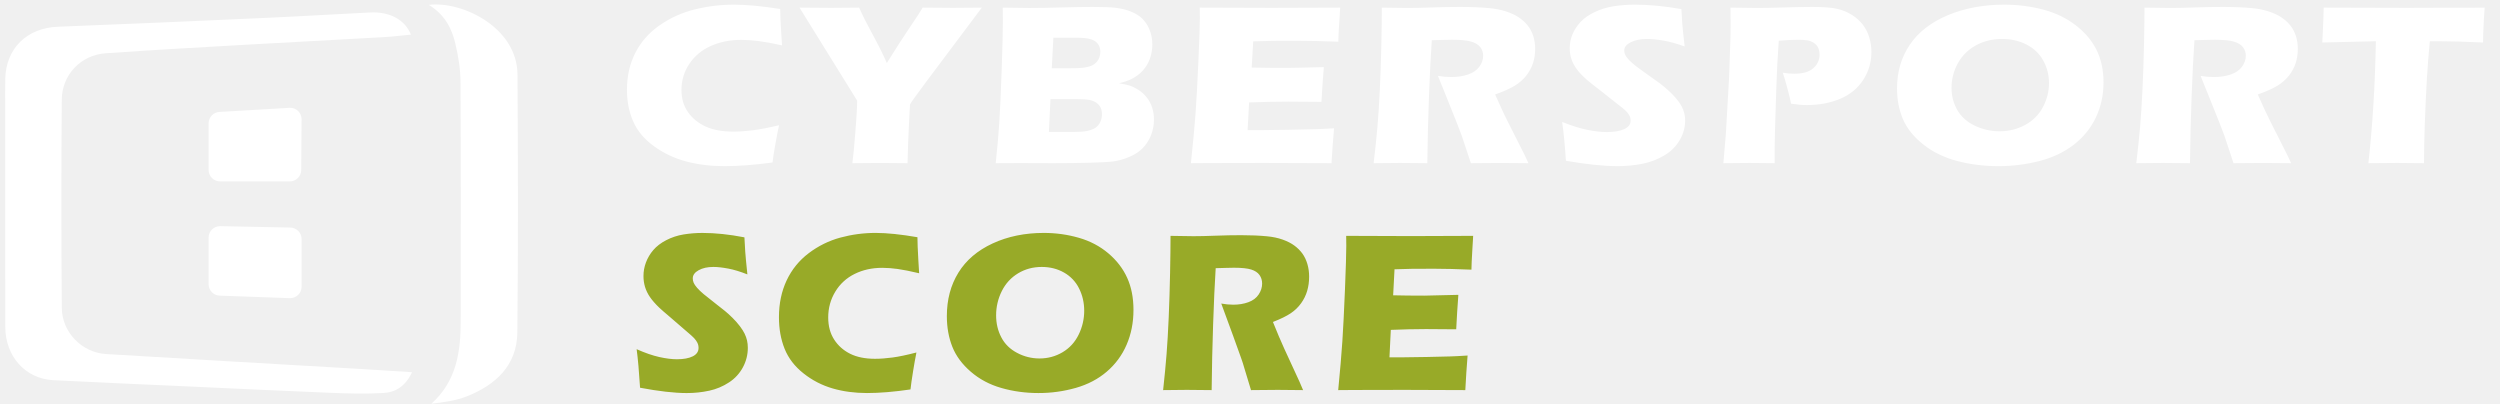
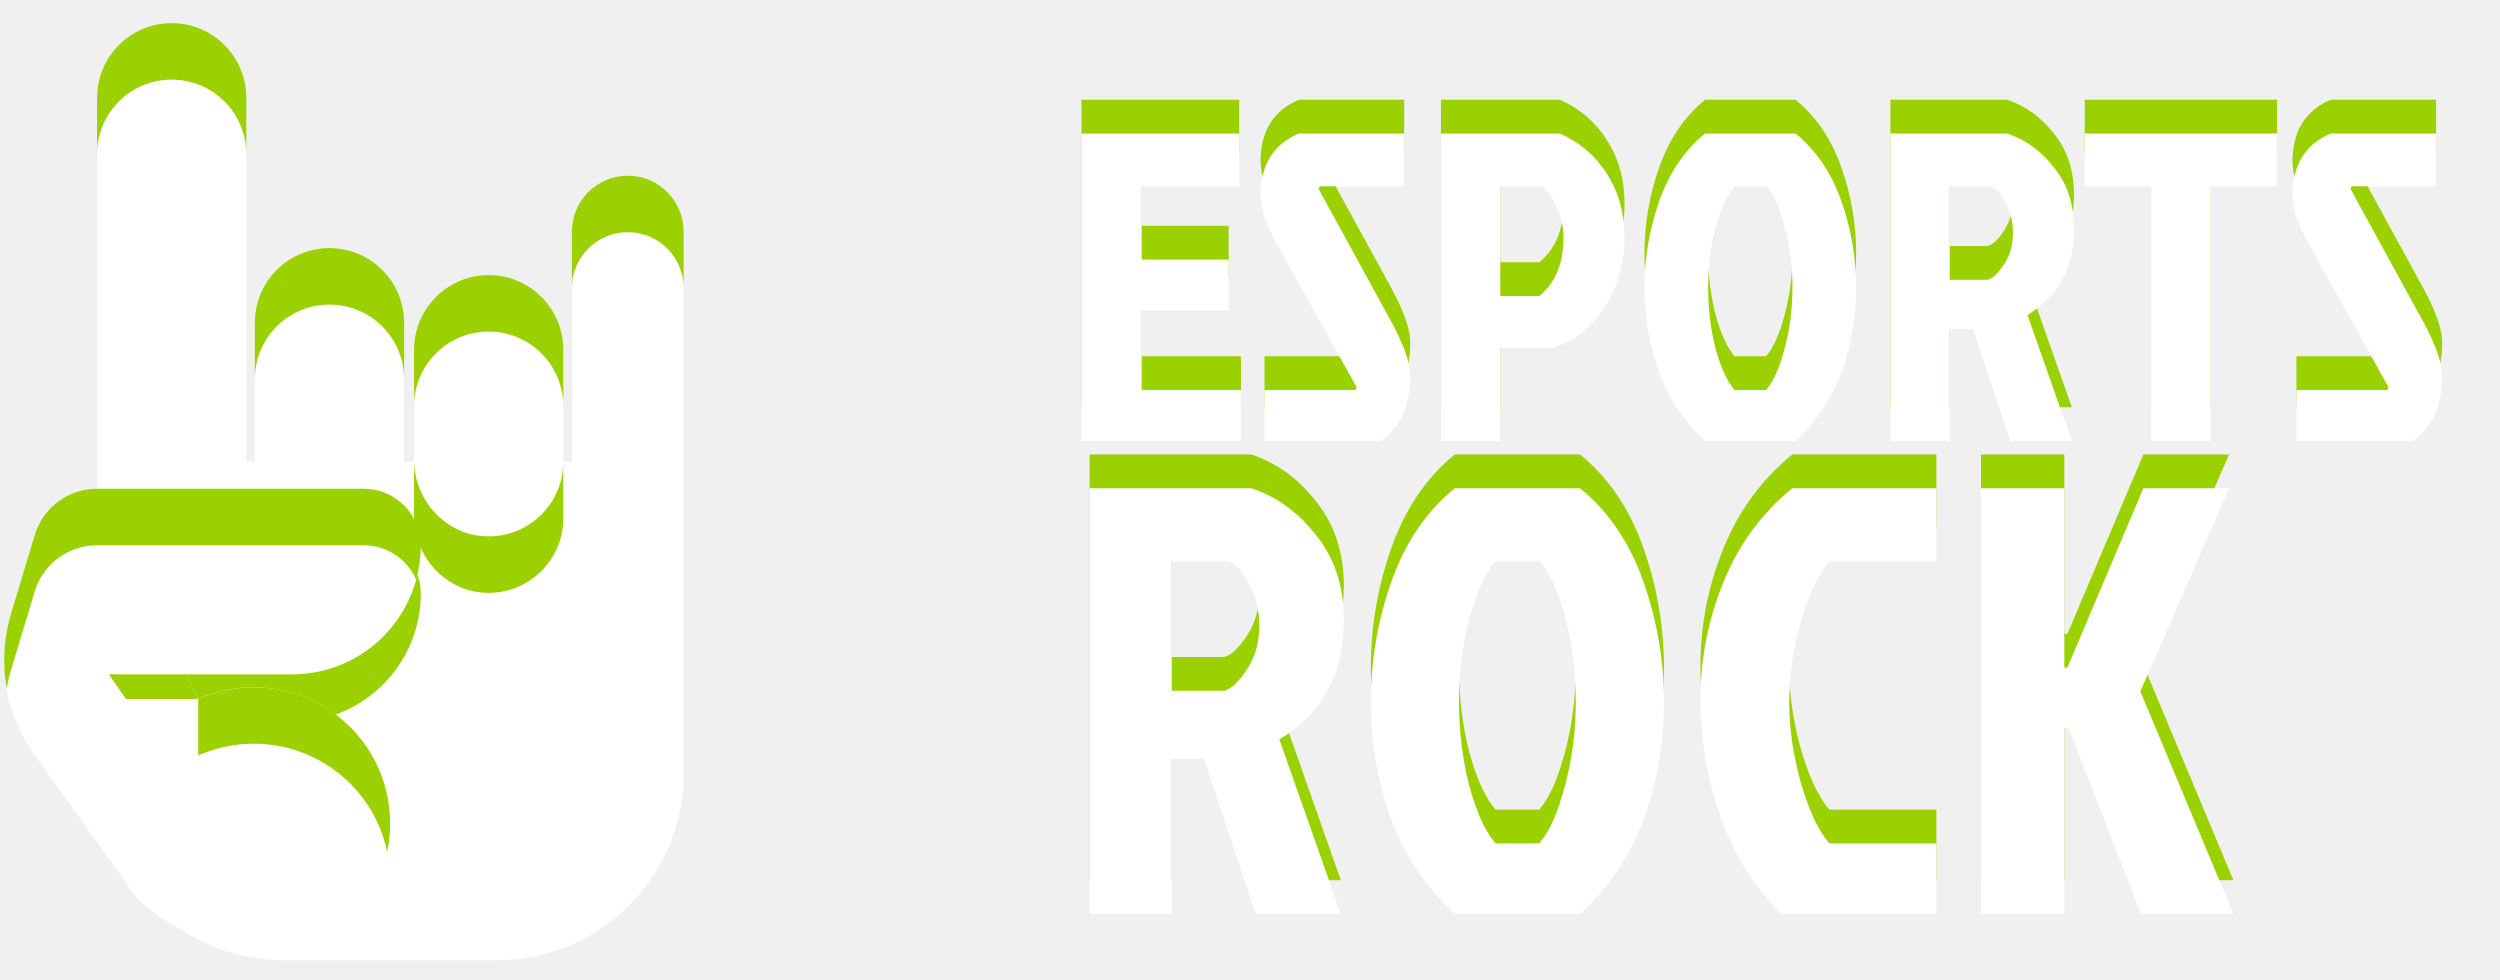
- <svg xmlns="http://www.w3.org/2000/svg" width="161" height="26" viewBox="0 0 161 26" fill="none">
-   <path d="M50.171 8.065C50.106 8.353 50.028 8.754 49.936 9.268C49.843 9.783 49.782 10.182 49.749 10.465C48.592 10.621 47.56 10.7 46.652 10.7C45.776 10.7 44.961 10.601 44.207 10.402C43.452 10.203 42.746 9.872 42.132 9.427C41.502 8.974 41.052 8.442 40.782 7.83C40.511 7.219 40.376 6.534 40.376 5.775C40.376 4.89 40.559 4.093 40.924 3.386C41.28 2.689 41.82 2.082 42.496 1.618C43.167 1.151 43.931 0.807 44.747 0.605C45.571 0.401 46.422 0.298 47.276 0.3C48.076 0.3 49.065 0.393 50.244 0.579L50.26 1.196C50.27 1.465 50.287 1.761 50.309 2.084L50.365 2.921C49.733 2.783 49.221 2.691 48.829 2.642C48.468 2.595 48.103 2.57 47.738 2.568C47.009 2.568 46.352 2.701 45.768 2.965C45.195 3.22 44.716 3.62 44.39 4.117C44.054 4.621 43.887 5.179 43.887 5.79C43.887 6.348 44.027 6.826 44.309 7.225C44.59 7.624 44.97 7.932 45.448 8.15C45.926 8.368 46.517 8.476 47.219 8.476C47.603 8.476 48.021 8.448 48.472 8.392C48.923 8.336 49.49 8.226 50.171 8.065V8.065ZM54.893 10.509C54.947 10.113 55.012 9.44 55.087 8.491C55.163 7.542 55.201 6.871 55.201 6.48L51.488 0.491C52.303 0.501 52.976 0.506 53.505 0.506C54.013 0.506 54.62 0.501 55.328 0.491C55.544 0.98 55.837 1.563 56.208 2.241C56.578 2.919 56.879 3.524 57.112 4.057C57.733 3.064 58.232 2.29 58.611 1.735C58.989 1.18 59.259 0.765 59.421 0.491C60.108 0.501 60.769 0.506 61.402 0.506C61.737 0.506 62.346 0.501 63.228 0.491L59.669 5.239C58.96 6.188 58.606 6.685 58.606 6.729L58.599 6.803V6.876L58.591 6.95L58.534 8.065C58.496 8.804 58.466 9.619 58.445 10.509C57.683 10.499 57.093 10.495 56.677 10.495C56.25 10.494 55.656 10.499 54.893 10.509ZM64.124 10.509C64.236 9.433 64.312 8.586 64.35 7.97C64.404 7.128 64.457 5.973 64.508 4.506C64.559 3.038 64.585 2.003 64.585 1.401C64.585 1.186 64.582 0.883 64.577 0.491C65.296 0.506 65.866 0.514 66.288 0.514C66.877 0.514 67.564 0.502 68.347 0.48C69.131 0.458 69.804 0.447 70.366 0.447C71.042 0.447 71.523 0.465 71.81 0.499C72.188 0.543 72.519 0.621 72.803 0.734C73.086 0.846 73.324 0.985 73.513 1.152C73.728 1.354 73.896 1.594 74.007 1.857C74.144 2.177 74.212 2.518 74.209 2.862C74.209 3.141 74.171 3.407 74.092 3.662C74.021 3.902 73.909 4.131 73.76 4.341C73.628 4.527 73.465 4.694 73.277 4.836C73.117 4.957 72.942 5.061 72.754 5.144C72.584 5.218 72.356 5.291 72.069 5.365C72.356 5.408 72.585 5.459 72.759 5.515C72.931 5.571 73.117 5.662 73.314 5.786C73.519 5.919 73.699 6.081 73.844 6.267C74.003 6.466 74.122 6.688 74.197 6.924C74.276 7.166 74.315 7.422 74.315 7.691C74.318 8.049 74.249 8.405 74.112 8.741C73.977 9.068 73.788 9.35 73.545 9.584C73.339 9.786 73.072 9.956 72.742 10.098C72.413 10.24 72.074 10.338 71.728 10.392C71.448 10.431 70.935 10.46 70.192 10.48C69.449 10.499 68.661 10.509 67.828 10.509L65.696 10.502L64.124 10.509V10.509ZM67.55 8.498H69.108C69.519 8.498 69.822 8.476 70.017 8.432C70.255 8.378 70.436 8.307 70.56 8.219C70.685 8.131 70.784 8.011 70.857 7.86C70.932 7.699 70.969 7.527 70.966 7.353C70.966 7.192 70.937 7.05 70.877 6.928C70.818 6.806 70.726 6.7 70.61 6.62C70.491 6.536 70.344 6.476 70.172 6.439C69.999 6.403 69.728 6.384 69.361 6.384H67.65L67.55 8.498V8.498ZM67.735 4.395H68.889C69.267 4.395 69.537 4.387 69.696 4.37C69.855 4.353 70.011 4.322 70.163 4.278C70.312 4.235 70.448 4.16 70.557 4.058C70.668 3.955 70.746 3.84 70.793 3.713C70.839 3.586 70.862 3.459 70.862 3.331C70.862 3.15 70.814 2.989 70.72 2.847C70.625 2.705 70.472 2.6 70.262 2.531C70.051 2.463 69.729 2.428 69.296 2.428H67.837L67.735 4.395V4.395ZM76.694 10.509C76.829 9.246 76.928 8.19 76.991 7.338C77.053 6.487 77.115 5.356 77.177 3.944C77.24 2.533 77.271 1.597 77.271 1.137L77.263 0.491C78.538 0.501 80.081 0.506 81.892 0.506C83.561 0.506 85.034 0.501 86.31 0.491L86.294 0.732C86.288 0.791 86.275 1.003 86.253 1.369L86.204 2.166C86.194 2.339 86.188 2.512 86.188 2.686C85.145 2.646 84.269 2.627 83.561 2.627C82.782 2.627 82.257 2.628 81.984 2.63C81.711 2.633 81.285 2.644 80.707 2.663L80.609 4.351C81.352 4.367 82.095 4.374 82.839 4.373C83.142 4.373 83.948 4.356 85.255 4.322C85.202 4.948 85.15 5.694 85.101 6.56C84.383 6.552 83.664 6.547 82.946 6.545C82.201 6.545 81.366 6.563 80.442 6.597L80.346 8.38H81.278C81.553 8.38 82.123 8.373 82.987 8.358L84.665 8.321C84.913 8.317 85.329 8.297 85.913 8.263C85.846 9.011 85.792 9.759 85.75 10.509C84.432 10.499 82.985 10.494 81.412 10.494L77.845 10.501L76.694 10.509V10.509ZM88.462 10.509C88.565 9.648 88.646 8.872 88.706 8.183C88.766 7.493 88.817 6.693 88.861 5.783C88.903 4.872 88.936 3.912 88.958 2.902C88.98 1.892 88.99 1.088 88.99 0.491C89.666 0.506 90.212 0.513 90.628 0.513C91.061 0.513 91.588 0.502 92.209 0.48C92.831 0.458 93.436 0.447 94.025 0.447C94.717 0.447 95.334 0.471 95.873 0.52C96.279 0.555 96.648 0.626 96.98 0.734C97.313 0.841 97.592 0.972 97.819 1.126C98.036 1.271 98.227 1.446 98.386 1.644C98.537 1.834 98.655 2.059 98.739 2.315C98.823 2.572 98.865 2.847 98.865 3.141C98.865 3.468 98.819 3.776 98.727 4.062C98.635 4.348 98.49 4.617 98.293 4.869C98.095 5.121 97.847 5.339 97.547 5.522C97.247 5.705 96.827 5.893 96.286 6.084L96.708 7.016C96.827 7.275 96.953 7.54 97.089 7.808L98.175 9.959C98.224 10.052 98.31 10.235 98.434 10.509C97.835 10.502 97.236 10.497 96.636 10.495C96.247 10.495 95.61 10.499 94.724 10.509C94.637 10.255 94.48 9.783 94.253 9.093C94.183 8.868 94.105 8.645 94.017 8.425C93.888 8.077 93.695 7.591 93.441 6.964L92.605 4.887C92.897 4.936 93.183 4.961 93.464 4.961C93.858 4.961 94.217 4.907 94.538 4.799C94.86 4.692 95.103 4.525 95.268 4.3C95.433 4.075 95.515 3.838 95.515 3.588C95.515 3.378 95.453 3.193 95.329 3.034C95.205 2.875 95.009 2.756 94.741 2.678C94.474 2.599 94.061 2.56 93.505 2.56C93.315 2.56 93.119 2.564 92.916 2.571C92.713 2.579 92.478 2.585 92.207 2.59C92.138 3.593 92.077 4.816 92.024 6.259C91.971 7.675 91.936 9.092 91.919 10.509C91.332 10.501 90.745 10.496 90.158 10.494C89.845 10.494 89.279 10.499 88.462 10.509V10.509ZM100.846 10.355C100.776 9.312 100.695 8.479 100.603 7.852C101.21 8.097 101.749 8.267 102.224 8.362C102.696 8.458 103.113 8.505 103.47 8.505C103.942 8.505 104.316 8.442 104.595 8.318C104.874 8.193 105.013 8.009 105.013 7.764C105.013 7.681 105 7.601 104.973 7.525C104.946 7.45 104.894 7.364 104.819 7.268C104.743 7.173 104.635 7.069 104.494 6.957L102.966 5.753C102.609 5.479 102.359 5.281 102.218 5.159C101.932 4.909 101.708 4.677 101.548 4.461C101.389 4.246 101.272 4.027 101.199 3.805C101.126 3.582 101.09 3.346 101.09 3.096C101.09 2.798 101.147 2.505 101.264 2.219C101.38 1.933 101.555 1.665 101.787 1.415C102.019 1.166 102.327 0.951 102.712 0.77C103.098 0.588 103.514 0.463 103.943 0.399C104.391 0.332 104.844 0.299 105.298 0.3C106.21 0.3 107.206 0.396 108.282 0.586C108.298 0.924 108.317 1.233 108.338 1.514C108.36 1.796 108.411 2.289 108.492 2.993C107.994 2.812 107.541 2.686 107.13 2.615C106.719 2.544 106.365 2.509 106.068 2.509C105.645 2.509 105.296 2.58 105.017 2.722C104.739 2.864 104.6 3.04 104.6 3.25C104.6 3.348 104.621 3.444 104.665 3.536C104.708 3.629 104.789 3.738 104.908 3.863C105.027 3.988 105.184 4.125 105.378 4.274C105.679 4.5 105.984 4.722 106.294 4.938L106.878 5.356C107.051 5.484 107.237 5.638 107.437 5.819C107.624 5.986 107.797 6.165 107.957 6.355C108.102 6.53 108.215 6.692 108.293 6.839C108.371 6.986 108.429 7.134 108.467 7.283C108.505 7.432 108.524 7.593 108.524 7.764C108.524 8.204 108.407 8.624 108.175 9.023C107.943 9.421 107.603 9.76 107.186 10.006C106.758 10.263 106.281 10.446 105.779 10.546C105.248 10.65 104.706 10.702 104.162 10.7C103.286 10.7 102.181 10.585 100.846 10.355ZM110.985 10.509L111.145 8.63L111.355 4.961L111.443 2.362C111.449 2.083 111.451 1.805 111.451 1.526C111.451 1.315 111.449 0.97 111.443 0.491C112.157 0.505 112.73 0.513 113.163 0.513C113.58 0.513 114.15 0.502 114.875 0.48C115.488 0.46 116.102 0.449 116.716 0.447C117.44 0.447 117.977 0.488 118.326 0.571C118.664 0.65 118.984 0.783 119.27 0.964C119.542 1.134 119.779 1.347 119.968 1.592C120.157 1.841 120.296 2.118 120.381 2.41C120.474 2.716 120.519 3.028 120.519 3.346C120.519 4.001 120.344 4.6 119.992 5.144C119.641 5.687 119.146 6.093 118.509 6.362C117.871 6.631 117.154 6.766 116.36 6.766C116.068 6.766 115.73 6.737 115.346 6.678C115.303 6.453 115.222 6.118 115.103 5.672C114.984 5.227 114.887 4.897 114.811 4.682C115.049 4.726 115.298 4.748 115.557 4.748C116.103 4.748 116.51 4.629 116.778 4.392C117.045 4.155 117.179 3.865 117.179 3.522C117.179 3.356 117.149 3.208 117.09 3.078C117.031 2.949 116.932 2.839 116.806 2.759C116.678 2.677 116.531 2.621 116.376 2.598C116.199 2.572 116.02 2.56 115.841 2.561C115.646 2.561 115.444 2.566 115.233 2.576L114.552 2.62C114.477 3.668 114.423 4.718 114.391 5.768C114.321 7.872 114.287 9.134 114.287 9.555V10.509L112.672 10.494C112.445 10.494 111.882 10.499 110.985 10.509V10.509ZM129.077 0.3C129.942 0.3 130.774 0.406 131.574 0.616C132.374 0.826 133.074 1.163 133.674 1.625C134.274 2.087 134.722 2.619 135.02 3.221C135.317 3.823 135.466 4.516 135.466 5.298C135.466 6.12 135.302 6.875 134.975 7.562C134.659 8.236 134.175 8.835 133.561 9.312C132.944 9.792 132.209 10.143 131.355 10.366C130.488 10.59 129.59 10.703 128.688 10.7C127.774 10.7 126.898 10.591 126.06 10.373C125.223 10.156 124.494 9.803 123.875 9.316C123.256 8.829 122.817 8.287 122.557 7.69C122.299 7.094 122.168 6.431 122.168 5.701C122.168 4.63 122.443 3.689 122.992 2.88C123.54 2.07 124.354 1.437 125.433 0.982C126.51 0.528 127.725 0.3 129.077 0.3V0.3ZM128.931 2.509C128.309 2.509 127.747 2.647 127.244 2.924C126.741 3.201 126.355 3.585 126.085 4.076C125.814 4.568 125.675 5.109 125.679 5.658C125.679 6.177 125.802 6.651 126.048 7.082C126.295 7.512 126.669 7.849 127.171 8.091C127.662 8.33 128.211 8.455 128.768 8.454C129.369 8.454 129.919 8.318 130.418 8.047C130.919 7.775 131.3 7.394 131.562 6.902C131.824 6.41 131.955 5.895 131.955 5.357C131.955 4.834 131.833 4.351 131.59 3.908C131.357 3.474 130.984 3.115 130.52 2.876C130.05 2.632 129.52 2.509 128.931 2.509V2.509ZM137.577 10.509C137.68 9.648 137.761 8.872 137.821 8.183C137.88 7.493 137.932 6.693 137.975 5.783C138.019 4.872 138.052 3.912 138.073 2.902C138.094 1.892 138.105 1.088 138.105 0.491C138.781 0.506 139.327 0.513 139.743 0.513C140.175 0.513 140.702 0.502 141.324 0.48C141.946 0.458 142.551 0.447 143.14 0.447C143.831 0.447 144.448 0.471 144.989 0.52C145.394 0.555 145.763 0.626 146.095 0.734C146.427 0.841 146.707 0.972 146.934 1.126C147.151 1.271 147.343 1.446 147.501 1.644C147.652 1.834 147.77 2.059 147.854 2.315C147.938 2.572 147.979 2.847 147.979 3.141C147.979 3.468 147.933 3.776 147.842 4.062C147.75 4.348 147.605 4.617 147.408 4.869C147.21 5.121 146.962 5.339 146.662 5.522C146.361 5.705 145.941 5.893 145.401 6.084L145.822 7.016C145.941 7.275 146.069 7.54 146.204 7.808L147.29 9.959C147.339 10.052 147.425 10.235 147.55 10.509C146.95 10.502 146.351 10.497 145.751 10.495C145.362 10.495 144.725 10.499 143.839 10.509C143.752 10.255 143.595 9.783 143.368 9.093C143.298 8.867 143.22 8.645 143.132 8.425C143.002 8.077 142.811 7.591 142.556 6.964L141.719 4.887C142.011 4.936 142.298 4.961 142.579 4.961C142.974 4.961 143.331 4.907 143.653 4.799C143.975 4.692 144.218 4.525 144.383 4.3C144.548 4.075 144.631 3.838 144.631 3.588C144.631 3.378 144.568 3.193 144.444 3.034C144.32 2.875 144.124 2.756 143.856 2.678C143.589 2.599 143.176 2.56 142.62 2.56C142.43 2.56 142.234 2.564 142.031 2.571C141.829 2.579 141.592 2.585 141.322 2.59C141.252 3.593 141.192 4.816 141.138 6.259C141.085 7.675 141.051 9.092 141.035 10.509C140.447 10.501 139.86 10.496 139.272 10.494C138.959 10.494 138.394 10.499 137.577 10.509V10.509ZM152.523 10.509C152.792 8.131 152.953 5.514 153.007 2.656L149.556 2.737L149.596 1.922C149.618 1.487 149.634 1.01 149.645 0.491C151.18 0.501 152.969 0.506 155.011 0.506L157.013 0.499H158.958L160.011 0.491L159.963 1.21C159.944 1.528 159.93 1.847 159.919 2.166C159.911 2.418 159.906 2.609 159.906 2.737C158.75 2.683 157.798 2.656 157.047 2.656H156.48C156.404 3.453 156.341 4.252 156.292 5.051C156.234 6.07 156.187 7.09 156.153 8.11C156.125 8.909 156.109 9.709 156.105 10.509C155.532 10.501 154.959 10.496 154.386 10.494C154.155 10.494 153.534 10.499 152.523 10.509V10.509Z" fill="white" />
-   <path fill-rule="evenodd" clip-rule="evenodd" d="M26.463 2.23C25.846 2.289 25.302 2.359 24.758 2.389C21.856 2.554 18.953 2.702 16.051 2.868C12.966 3.045 9.88 3.214 6.799 3.43C5.218 3.541 3.992 4.811 3.979 6.406C3.944 10.883 3.944 15.36 3.981 19.838C3.995 21.407 5.282 22.706 6.825 22.8C12.373 23.139 17.922 23.451 23.471 23.776C24.452 23.834 25.43 23.901 26.534 23.972C26.122 24.856 25.492 25.262 24.71 25.308C23.587 25.374 22.454 25.345 21.327 25.299C18.215 25.175 15.104 25.023 11.992 24.88C9.136 24.749 6.279 24.631 3.423 24.483C1.634 24.388 0.345 22.953 0.34 21.05C0.329 16.343 0.335 11.637 0.335 6.929C0.335 6.309 0.325 5.69 0.34 5.07C0.385 3.104 1.746 1.799 3.728 1.722C8.223 1.549 12.717 1.35 17.21 1.147C19.421 1.048 21.629 0.91 23.84 0.803C25.085 0.742 26.078 1.258 26.463 2.23V2.23ZM27.617 0.314C29.758 0.053 33.309 1.764 33.327 4.804C33.358 10.339 33.375 15.876 33.317 21.409C33.294 23.528 31.924 24.789 30.058 25.527C29.35 25.807 28.57 25.906 27.782 26C29.408 24.534 29.667 22.653 29.669 20.686C29.673 15.542 29.684 10.397 29.656 5.252C29.651 4.436 29.513 3.606 29.325 2.809C29.096 1.836 28.654 0.949 27.617 0.314V0.314Z" fill="white" />
-   <path fill-rule="evenodd" clip-rule="evenodd" d="M19.399 10.947C19.399 11.043 19.38 11.139 19.343 11.228C19.305 11.318 19.251 11.399 19.182 11.467C19.113 11.536 19.032 11.59 18.942 11.627C18.852 11.664 18.756 11.683 18.659 11.683H14.174C14.077 11.683 13.98 11.664 13.891 11.627C13.801 11.59 13.719 11.536 13.651 11.467C13.582 11.399 13.527 11.318 13.49 11.228C13.453 11.139 13.434 11.043 13.434 10.947V7.942C13.434 7.535 13.765 7.206 14.174 7.206L18.682 6.942C19.091 6.942 19.422 7.271 19.422 7.678L19.399 10.947V10.947ZM19.423 18.466C19.423 18.562 19.404 18.658 19.366 18.747C19.329 18.837 19.275 18.918 19.206 18.986C19.137 19.055 19.055 19.109 18.966 19.146C18.876 19.183 18.78 19.202 18.682 19.202L14.174 19.04C14.077 19.041 13.981 19.021 13.891 18.985C13.801 18.948 13.72 18.893 13.651 18.825C13.582 18.756 13.528 18.675 13.491 18.586C13.453 18.497 13.434 18.401 13.434 18.304V15.3C13.434 14.893 13.765 14.564 14.174 14.564L18.682 14.654C19.091 14.654 19.423 14.983 19.423 15.39V18.466V18.466Z" fill="white" />
-   <path d="M41.22 24.97C41.156 23.936 41.083 23.109 41 22.488C41.548 22.731 42.036 22.899 42.465 22.994C42.893 23.089 43.269 23.136 43.592 23.136C44.018 23.136 44.357 23.074 44.609 22.95C44.861 22.827 44.987 22.644 44.987 22.401C44.987 22.319 44.975 22.24 44.95 22.164C44.926 22.09 44.879 22.004 44.811 21.91C44.742 21.815 44.644 21.712 44.517 21.6L43.136 20.407C42.813 20.136 42.588 19.939 42.461 19.818C42.201 19.57 42 19.34 41.855 19.126C41.717 18.927 41.61 18.707 41.539 18.476C41.472 18.247 41.438 18.011 41.44 17.773C41.44 17.477 41.492 17.188 41.598 16.904C41.707 16.613 41.867 16.343 42.07 16.107C42.281 15.86 42.559 15.646 42.906 15.467C43.255 15.287 43.631 15.162 44.02 15.099C44.424 15.033 44.834 15 45.244 15.001C46.07 15.001 46.969 15.096 47.941 15.285C47.956 15.619 47.973 15.927 47.993 16.205C48.012 16.484 48.059 16.973 48.132 17.672C47.682 17.492 47.271 17.367 46.9 17.297C46.529 17.227 46.209 17.191 45.94 17.191C45.559 17.191 45.243 17.262 44.991 17.403C44.739 17.543 44.614 17.718 44.614 17.926C44.614 18.023 44.633 18.118 44.672 18.21C44.711 18.302 44.784 18.41 44.892 18.534C44.999 18.658 45.141 18.794 45.317 18.942C45.493 19.089 45.769 19.309 46.145 19.6L46.673 20.015C46.829 20.141 46.998 20.294 47.178 20.473C47.347 20.639 47.504 20.817 47.647 21.005C47.779 21.179 47.881 21.339 47.952 21.485C48.022 21.631 48.075 21.777 48.109 21.925C48.143 22.073 48.16 22.232 48.16 22.402C48.161 22.837 48.053 23.266 47.846 23.65C47.635 24.045 47.328 24.381 46.951 24.625C46.564 24.88 46.133 25.062 45.68 25.16C45.199 25.264 44.709 25.315 44.218 25.313C43.426 25.312 42.427 25.198 41.22 24.97V24.97ZM59.018 22.7C58.939 23.096 58.868 23.494 58.805 23.892C58.722 24.403 58.666 24.798 58.636 25.079C57.591 25.234 56.657 25.312 55.836 25.312C55.045 25.312 54.308 25.214 53.627 25.017C52.944 24.82 52.306 24.491 51.751 24.05C51.182 23.601 50.775 23.073 50.531 22.467C50.286 21.86 50.164 21.181 50.164 20.429C50.164 19.551 50.329 18.762 50.659 18.06C50.989 17.359 51.462 16.774 52.08 16.306C52.698 15.838 53.377 15.503 54.114 15.302C54.859 15.1 55.628 14.998 56.401 15C57.124 15 58.018 15.093 59.083 15.277L59.098 15.888C59.108 16.154 59.122 16.448 59.142 16.768L59.193 17.598C58.622 17.462 58.159 17.37 57.804 17.321C57.478 17.275 57.148 17.25 56.819 17.248C56.159 17.248 55.566 17.379 55.038 17.641C54.52 17.895 54.087 18.291 53.792 18.784C53.489 19.284 53.337 19.837 53.337 20.443C53.337 20.996 53.464 21.47 53.719 21.866C53.973 22.261 54.316 22.566 54.749 22.782C55.181 22.998 55.714 23.106 56.349 23.106C56.696 23.106 57.074 23.078 57.482 23.023C57.89 22.968 58.402 22.86 59.018 22.7V22.7ZM67.221 15C68.003 15 68.755 15.105 69.479 15.314C70.201 15.522 70.835 15.855 71.377 16.314C71.919 16.772 72.324 17.3 72.593 17.897C72.862 18.494 72.996 19.18 72.996 19.956C72.996 20.771 72.848 21.519 72.553 22.201C72.267 22.869 71.83 23.463 71.274 23.936C70.718 24.412 70.053 24.76 69.281 24.981C68.496 25.203 67.685 25.315 66.869 25.312C66.043 25.312 65.252 25.204 64.495 24.988C63.737 24.772 63.079 24.423 62.52 23.94C61.96 23.457 61.563 22.92 61.329 22.328C61.094 21.736 60.977 21.079 60.977 20.356C60.977 19.294 61.225 18.361 61.721 17.558C62.217 16.755 62.952 16.128 63.927 15.677C64.902 15.226 66 15 67.221 15V15ZM67.089 17.191C66.527 17.191 66.019 17.328 65.565 17.602C65.111 17.876 64.761 18.257 64.517 18.744C64.273 19.231 64.147 19.768 64.15 20.313C64.15 20.827 64.261 21.297 64.484 21.724C64.706 22.151 65.045 22.485 65.499 22.724C65.943 22.962 66.439 23.086 66.943 23.085C67.485 23.085 67.982 22.95 68.435 22.681C68.886 22.412 69.231 22.033 69.468 21.545C69.702 21.068 69.824 20.544 69.823 20.014C69.823 19.495 69.713 19.016 69.493 18.577C69.282 18.147 68.945 17.791 68.526 17.554C68.1 17.312 67.622 17.191 67.089 17.191V17.191ZM74.905 25.123C74.998 24.268 75.072 23.5 75.126 22.816C75.179 22.132 75.226 21.338 75.265 20.436C75.304 19.534 75.333 18.582 75.353 17.58C75.373 16.578 75.382 15.781 75.382 15.189C75.993 15.204 76.487 15.211 76.862 15.211C77.254 15.211 77.73 15.2 78.292 15.178C78.854 15.157 79.401 15.146 79.934 15.146C80.558 15.146 81.116 15.17 81.604 15.218C81.97 15.253 82.304 15.323 82.604 15.43C82.905 15.537 83.158 15.667 83.363 15.819C83.559 15.963 83.732 16.136 83.876 16.332C84.012 16.521 84.118 16.743 84.194 16.998C84.27 17.253 84.308 17.525 84.308 17.816C84.308 18.141 84.266 18.446 84.183 18.73C84.099 19.017 83.966 19.287 83.791 19.53C83.608 19.785 83.379 20.004 83.117 20.178C82.845 20.36 82.465 20.545 81.977 20.735L82.358 21.659C82.466 21.916 82.581 22.178 82.703 22.445L83.685 24.577C83.729 24.669 83.807 24.851 83.919 25.123C83.377 25.115 82.835 25.11 82.293 25.108C81.942 25.108 81.366 25.113 80.565 25.123C80.487 24.871 80.345 24.403 80.139 23.718C80.076 23.495 80.006 23.274 79.927 23.056C79.809 22.712 79.635 22.229 79.406 21.608L78.649 19.549C78.913 19.597 79.172 19.622 79.426 19.622C79.783 19.622 80.106 19.568 80.397 19.461C80.688 19.355 80.908 19.19 81.057 18.966C81.206 18.743 81.281 18.508 81.281 18.261C81.281 18.052 81.224 17.869 81.112 17.711C81 17.553 80.823 17.436 80.581 17.358C80.339 17.281 79.966 17.242 79.463 17.242C79.292 17.242 79.115 17.245 78.931 17.253C78.748 17.26 78.534 17.266 78.29 17.271C78.227 18.265 78.172 19.478 78.124 20.909C78.076 22.313 78.045 23.718 78.03 25.123C77.499 25.115 76.968 25.11 76.437 25.108C76.155 25.108 75.644 25.113 74.905 25.123V25.123ZM86.18 25.123C86.302 23.871 86.392 22.823 86.448 21.979C86.504 21.134 86.56 20.013 86.617 18.613C86.673 17.214 86.701 16.286 86.701 15.83L86.694 15.189C87.847 15.199 89.242 15.204 90.878 15.204C92.388 15.204 93.719 15.199 94.871 15.189L94.858 15.429C94.853 15.487 94.84 15.697 94.82 16.059L94.777 16.85C94.767 17.022 94.762 17.194 94.761 17.366C93.819 17.327 93.027 17.307 92.387 17.307C91.683 17.307 91.208 17.309 90.962 17.311C90.715 17.314 90.331 17.325 89.807 17.343L89.719 19.017C90.295 19.032 90.967 19.039 91.734 19.039C92.008 19.039 92.736 19.022 93.918 18.988C93.862 19.727 93.816 20.467 93.78 21.207C93.13 21.199 92.481 21.194 91.832 21.193C91.077 21.195 90.322 21.212 89.568 21.244L89.481 23.012H90.323C90.572 23.012 91.087 23.005 91.869 22.99L93.385 22.954C93.609 22.949 93.985 22.93 94.513 22.896C94.452 23.637 94.404 24.38 94.366 25.123C93.173 25.113 91.867 25.108 90.445 25.108L87.221 25.115L86.18 25.123Z" fill="#98AA28" />
+ <svg xmlns="http://www.w3.org/2000/svg" width="74" height="29" viewBox="0 0 74 29" fill="none">
+   <path d="M20.236 13.667V6.849C20.236 5.935 19.495 5.194 18.581 5.194C17.668 5.194 16.927 5.935 16.927 6.849V13.667H16.674V10.352C16.674 9.131 15.685 8.142 14.465 8.142C13.245 8.142 12.256 9.131 12.256 10.352V13.604C12.256 13.625 12.258 13.646 12.259 13.667H11.961V9.553C11.961 8.332 10.972 7.343 9.752 7.343C8.532 7.343 7.543 8.332 7.543 9.553V13.604C7.543 13.625 7.545 13.646 7.546 13.667H7.291V2.894C7.291 1.673 6.301 0.684 5.081 0.684C3.861 0.684 2.872 1.673 2.872 2.894V13.667V14.467H2.869C2.71 14.467 2.554 14.487 2.405 14.524C2.305 14.549 2.209 14.581 2.115 14.621C1.882 14.72 1.671 14.865 1.495 15.045C1.439 15.102 1.388 15.163 1.34 15.226C1.307 15.27 1.275 15.315 1.245 15.362C1.154 15.507 1.079 15.665 1.028 15.835L0.328 18.157C0.163 18.703 0.099 19.267 0.131 19.822C0.184 20.748 0.504 21.651 1.07 22.415L4.068 26.601C4.439 26.972 4.894 27.288 5.394 27.535C6.258 28.095 7.287 28.422 8.393 28.422H14.715C17.764 28.422 20.236 25.95 20.236 22.901V13.667L20.236 13.667Z" fill="white" />
+   <path d="M14.358 15.874C13.17 15.818 12.256 14.794 12.256 13.604V15.277C12.256 16.467 13.17 17.491 14.358 17.546C15.627 17.606 16.674 16.595 16.674 15.34V13.667C16.674 14.922 15.627 15.933 14.358 15.874Z" fill="#9BD100" />
+   <path d="M5.082 0.684C3.862 0.684 2.873 1.673 2.873 2.894V4.566C2.873 3.346 3.862 2.357 5.082 2.357C6.302 2.357 7.291 3.346 7.291 4.566V2.894C7.291 1.673 6.302 0.684 5.082 0.684Z" fill="#9BD100" />
+   <path d="M9.753 7.343C8.532 7.343 7.543 8.332 7.543 9.553V11.226C7.543 10.005 8.532 9.016 9.753 9.016C10.973 9.016 11.962 10.005 11.962 11.226V9.553C11.962 8.332 10.973 7.343 9.753 7.343Z" fill="#9BD100" />
+   <path d="M14.465 8.142C13.245 8.142 12.256 9.131 12.256 10.352V12.024C12.256 10.804 13.245 9.815 14.465 9.815C15.685 9.815 16.674 10.804 16.674 12.024V10.352C16.674 9.132 15.685 8.142 14.465 8.142Z" fill="#9BD100" />
+   <path d="M9.935 21.151C11.404 20.624 12.455 19.219 12.455 17.568C12.455 17.372 12.419 17.183 12.357 17.008C11.97 18.699 10.457 19.96 8.649 19.96H5.515L5.867 20.69C7.184 20.104 8.748 20.259 9.935 21.151Z" fill="#9BD100" />
+   <path d="M6.566 20.456C6.392 20.502 6.233 20.55 6.09 20.601C6.015 20.63 5.94 20.658 5.867 20.69V22.363C7.448 21.66 9.388 22.021 10.6 23.448C11.044 23.97 11.328 24.582 11.461 25.221C11.71 24.031 11.426 22.748 10.6 21.775C9.562 20.552 7.99 20.115 6.566 20.456Z" fill="#9BD100" />
+   <path d="M0.328 19.83L1.028 17.507C1.273 16.695 2.021 16.14 2.869 16.14H10.768C11.464 16.14 12.061 16.561 12.319 17.163C12.407 16.841 12.455 16.503 12.455 16.154C12.455 15.222 11.7 14.467 10.768 14.467H2.869C2.021 14.467 1.273 15.023 1.028 15.834L0.328 18.157C0.108 18.888 0.068 19.65 0.197 20.382C0.23 20.197 0.273 20.012 0.328 19.83Z" fill="#9BD100" />
+   <path d="M5.515 19.96H3.22L3.729 20.69H5.867L5.515 19.96Z" fill="#9BD100" />
+   <path d="M18.581 5.2C17.668 5.2 16.927 5.941 16.927 6.855V8.528C16.927 7.614 17.668 6.873 18.581 6.873C19.495 6.873 20.236 7.614 20.236 8.528V6.855C20.236 5.941 19.495 5.2 18.581 5.2Z" fill="#9BD100" />
+   <path d="M32.013 12.053V2.953H36.68V4.513H33.794V6.684H36.368V8.192H33.794V10.545H36.732V12.053H32.013ZM38.444 2.953H41.563V4.513H39.068L39.029 4.591L41.108 8.387C41.533 9.15 41.745 9.73 41.745 10.129C41.745 11.004 41.455 11.646 40.874 12.053H37.429V10.545H40.12L40.16 10.467L37.819 6.268C37.481 5.661 37.312 5.167 37.312 4.786C37.312 3.885 37.69 3.274 38.444 2.953ZM44.407 4.513V7.763H45.564C46.04 7.373 46.279 6.801 46.279 6.047C46.279 5.726 46.214 5.423 46.084 5.137C45.962 4.851 45.815 4.643 45.642 4.513H44.407ZM42.652 12.053V2.953H46.175C46.764 3.213 47.228 3.612 47.566 4.149C47.912 4.686 48.086 5.315 48.086 6.034C48.086 6.745 47.908 7.403 47.553 8.01C47.197 8.617 46.673 9.046 45.98 9.297H44.407V12.053H42.652ZM53.148 2.953C53.755 3.447 54.206 4.11 54.5 4.942C54.795 5.774 54.942 6.632 54.942 7.516C54.942 8.391 54.799 9.223 54.513 10.012C54.227 10.801 53.772 11.481 53.148 12.053H50.47C49.846 11.481 49.391 10.801 49.105 10.012C48.819 9.223 48.676 8.391 48.676 7.516C48.676 6.632 48.824 5.774 49.118 4.942C49.413 4.11 49.864 3.447 50.47 2.953H53.148ZM51.341 10.545H52.277C52.494 10.294 52.676 9.886 52.823 9.323C52.979 8.751 53.057 8.149 53.057 7.516C53.057 6.883 52.984 6.29 52.836 5.735C52.689 5.172 52.507 4.764 52.29 4.513H51.341C51.125 4.764 50.938 5.172 50.782 5.735C50.635 6.29 50.561 6.883 50.561 7.516C50.561 8.149 50.635 8.751 50.782 9.323C50.938 9.886 51.125 10.294 51.341 10.545ZM55.956 2.953H59.414C59.96 3.135 60.424 3.473 60.805 3.967C61.195 4.452 61.39 5.05 61.39 5.761C61.39 6.922 60.931 7.776 60.012 8.322L61.325 12.053H59.505L58.4 8.738H57.711V12.053H55.956V2.953ZM57.711 4.513V7.282H58.829C58.977 7.247 59.137 7.1 59.31 6.84C59.492 6.571 59.583 6.259 59.583 5.904C59.583 5.549 59.505 5.237 59.349 4.968C59.202 4.699 59.055 4.548 58.907 4.513H57.711ZM63.671 4.513H61.708V2.953H67.402V4.513H65.439V12.053H63.671V4.513ZM68.989 2.953H72.109V4.513H69.612L69.573 4.591L71.653 8.387C72.078 9.15 72.29 9.73 72.29 10.129C72.29 11.004 72 11.646 71.419 12.053H67.975V10.545H70.665L70.704 10.467L68.365 6.268C68.026 5.661 67.858 5.167 67.858 4.786C67.858 3.885 68.234 3.274 68.989 2.953ZM32.253 13.453H37.041C37.797 13.705 38.439 14.173 38.967 14.857C39.507 15.529 39.777 16.357 39.777 17.341C39.777 18.949 39.141 20.131 37.869 20.887L39.687 26.053H37.167L35.637 21.463H34.683V26.053H32.253V13.453ZM34.683 15.613V19.447H36.231C36.435 19.399 36.657 19.195 36.897 18.835C37.149 18.463 37.275 18.031 37.275 17.539C37.275 17.047 37.167 16.615 36.951 16.243C36.747 15.871 36.543 15.661 36.339 15.613H34.683ZM46.769 13.453C47.609 14.137 48.233 15.055 48.641 16.207C49.049 17.359 49.253 18.547 49.253 19.771C49.253 20.983 49.055 22.135 48.659 23.227C48.263 24.319 47.633 25.261 46.769 26.053H43.061C42.197 25.261 41.567 24.319 41.171 23.227C40.775 22.135 40.577 20.983 40.577 19.771C40.577 18.547 40.781 17.359 41.189 16.207C41.597 15.055 42.221 14.137 43.061 13.453H46.769ZM44.267 23.965H45.563C45.863 23.617 46.115 23.053 46.319 22.273C46.535 21.481 46.643 20.647 46.643 19.771C46.643 18.895 46.541 18.073 46.337 17.305C46.133 16.525 45.881 15.961 45.581 15.613H44.267C43.967 15.961 43.709 16.525 43.493 17.305C43.289 18.073 43.187 18.895 43.187 19.771C43.187 20.647 43.289 21.481 43.493 22.273C43.709 23.053 43.967 23.617 44.267 23.965ZM54.149 23.965H57.317V26.053H52.745C51.953 25.309 51.353 24.367 50.945 23.227C50.537 22.087 50.333 20.917 50.333 19.717C50.333 18.505 50.561 17.341 51.017 16.225C51.473 15.109 52.151 14.185 53.051 13.453H57.317V15.613H54.149C53.825 15.985 53.543 16.585 53.303 17.413C53.075 18.241 52.961 19.033 52.961 19.789C52.961 20.545 53.075 21.337 53.303 22.165C53.543 22.993 53.825 23.593 54.149 23.965ZM58.638 26.053V13.453H61.104V18.763H61.194L63.444 13.453H65.982L63.354 19.465L66.108 26.053H63.372L61.23 20.545H61.104V26.053H58.638Z" fill="#9BD100" />
+   <path d="M32.013 13.053V3.953H36.68V5.513H33.794V7.684H36.368V9.192H33.794V11.545H36.732V13.053H32.013ZM38.444 3.953H41.563V5.513H39.068L39.029 5.591L41.108 9.387C41.533 10.15 41.745 10.73 41.745 11.129C41.745 12.004 41.455 12.646 40.874 13.053H37.429V11.545H40.12L40.16 11.467L37.819 7.268C37.481 6.661 37.312 6.167 37.312 5.786C37.312 4.885 37.69 4.274 38.444 3.953ZM44.407 5.513V8.763H45.564C46.04 8.373 46.279 7.801 46.279 7.047C46.279 6.726 46.214 6.423 46.084 6.137C45.962 5.851 45.815 5.643 45.642 5.513H44.407ZM42.652 13.053V3.953H46.175C46.764 4.213 47.228 4.612 47.566 5.149C47.912 5.686 48.086 6.315 48.086 7.034C48.086 7.745 47.908 8.403 47.553 9.01C47.197 9.617 46.673 10.046 45.98 10.297H44.407V13.053H42.652ZM53.148 3.953C53.755 4.447 54.206 5.11 54.5 5.942C54.795 6.774 54.942 7.632 54.942 8.516C54.942 9.391 54.799 10.223 54.513 11.012C54.227 11.801 53.772 12.481 53.148 13.053H50.47C49.846 12.481 49.391 11.801 49.105 11.012C48.819 10.223 48.676 9.391 48.676 8.516C48.676 7.632 48.824 6.774 49.118 5.942C49.413 5.11 49.864 4.447 50.47 3.953H53.148ZM51.341 11.545H52.277C52.494 11.294 52.676 10.886 52.823 10.323C52.979 9.751 53.057 9.149 53.057 8.516C53.057 7.883 52.984 7.29 52.836 6.735C52.689 6.172 52.507 5.764 52.29 5.513H51.341C51.125 5.764 50.938 6.172 50.782 6.735C50.635 7.29 50.561 7.883 50.561 8.516C50.561 9.149 50.635 9.751 50.782 10.323C50.938 10.886 51.125 11.294 51.341 11.545ZM55.956 3.953H59.414C59.96 4.135 60.424 4.473 60.805 4.967C61.195 5.452 61.39 6.05 61.39 6.761C61.39 7.922 60.931 8.776 60.012 9.322L61.325 13.053H59.505L58.4 9.738H57.711V13.053H55.956V3.953ZM57.711 5.513V8.282H58.829C58.977 8.247 59.137 8.1 59.31 7.84C59.492 7.571 59.583 7.259 59.583 6.904C59.583 6.549 59.505 6.237 59.349 5.968C59.202 5.699 59.055 5.548 58.907 5.513H57.711ZM63.671 5.513H61.708V3.953H67.402V5.513H65.439V13.053H63.671V5.513ZM68.989 3.953H72.109V5.513H69.612L69.573 5.591L71.653 9.387C72.078 10.15 72.29 10.73 72.29 11.129C72.29 12.004 72 12.646 71.419 13.053H67.975V11.545H70.665L70.704 11.467L68.365 7.268C68.026 6.661 67.858 6.167 67.858 5.786C67.858 4.885 68.234 4.274 68.989 3.953ZM32.253 14.453H37.041C37.797 14.705 38.439 15.173 38.967 15.857C39.507 16.529 39.777 17.357 39.777 18.341C39.777 19.949 39.141 21.131 37.869 21.887L39.687 27.053H37.167L35.637 22.463H34.683V27.053H32.253V14.453ZM34.683 16.613V20.447H36.231C36.435 20.399 36.657 20.195 36.897 19.835C37.149 19.463 37.275 19.031 37.275 18.539C37.275 18.047 37.167 17.615 36.951 17.243C36.747 16.871 36.543 16.661 36.339 16.613H34.683ZM46.769 14.453C47.609 15.137 48.233 16.055 48.641 17.207C49.049 18.359 49.253 19.547 49.253 20.771C49.253 21.983 49.055 23.135 48.659 24.227C48.263 25.319 47.633 26.261 46.769 27.053H43.061C42.197 26.261 41.567 25.319 41.171 24.227C40.775 23.135 40.577 21.983 40.577 20.771C40.577 19.547 40.781 18.359 41.189 17.207C41.597 16.055 42.221 15.137 43.061 14.453H46.769ZM44.267 24.965H45.563C45.863 24.617 46.115 24.053 46.319 23.273C46.535 22.481 46.643 21.647 46.643 20.771C46.643 19.895 46.541 19.073 46.337 18.305C46.133 17.525 45.881 16.961 45.581 16.613H44.267C43.967 16.961 43.709 17.525 43.493 18.305C43.289 19.073 43.187 19.895 43.187 20.771C43.187 21.647 43.289 22.481 43.493 23.273C43.709 24.053 43.967 24.617 44.267 24.965ZM54.149 24.965H57.317V27.053H52.745C51.953 26.309 51.353 25.367 50.945 24.227C50.537 23.087 50.333 21.917 50.333 20.717C50.333 19.505 50.561 18.341 51.017 17.225C51.473 16.109 52.151 15.185 53.051 14.453H57.317V16.613H54.149C53.825 16.985 53.543 17.585 53.303 18.413C53.075 19.241 52.961 20.033 52.961 20.789C52.961 21.545 53.075 22.337 53.303 23.165C53.543 23.993 53.825 24.593 54.149 24.965ZM58.638 27.053V14.453H61.104V19.763H61.194L63.444 14.453H65.982L63.354 20.465L66.108 27.053H63.372L61.23 21.545H61.104V27.053H58.638Z" fill="white" />
</svg>
